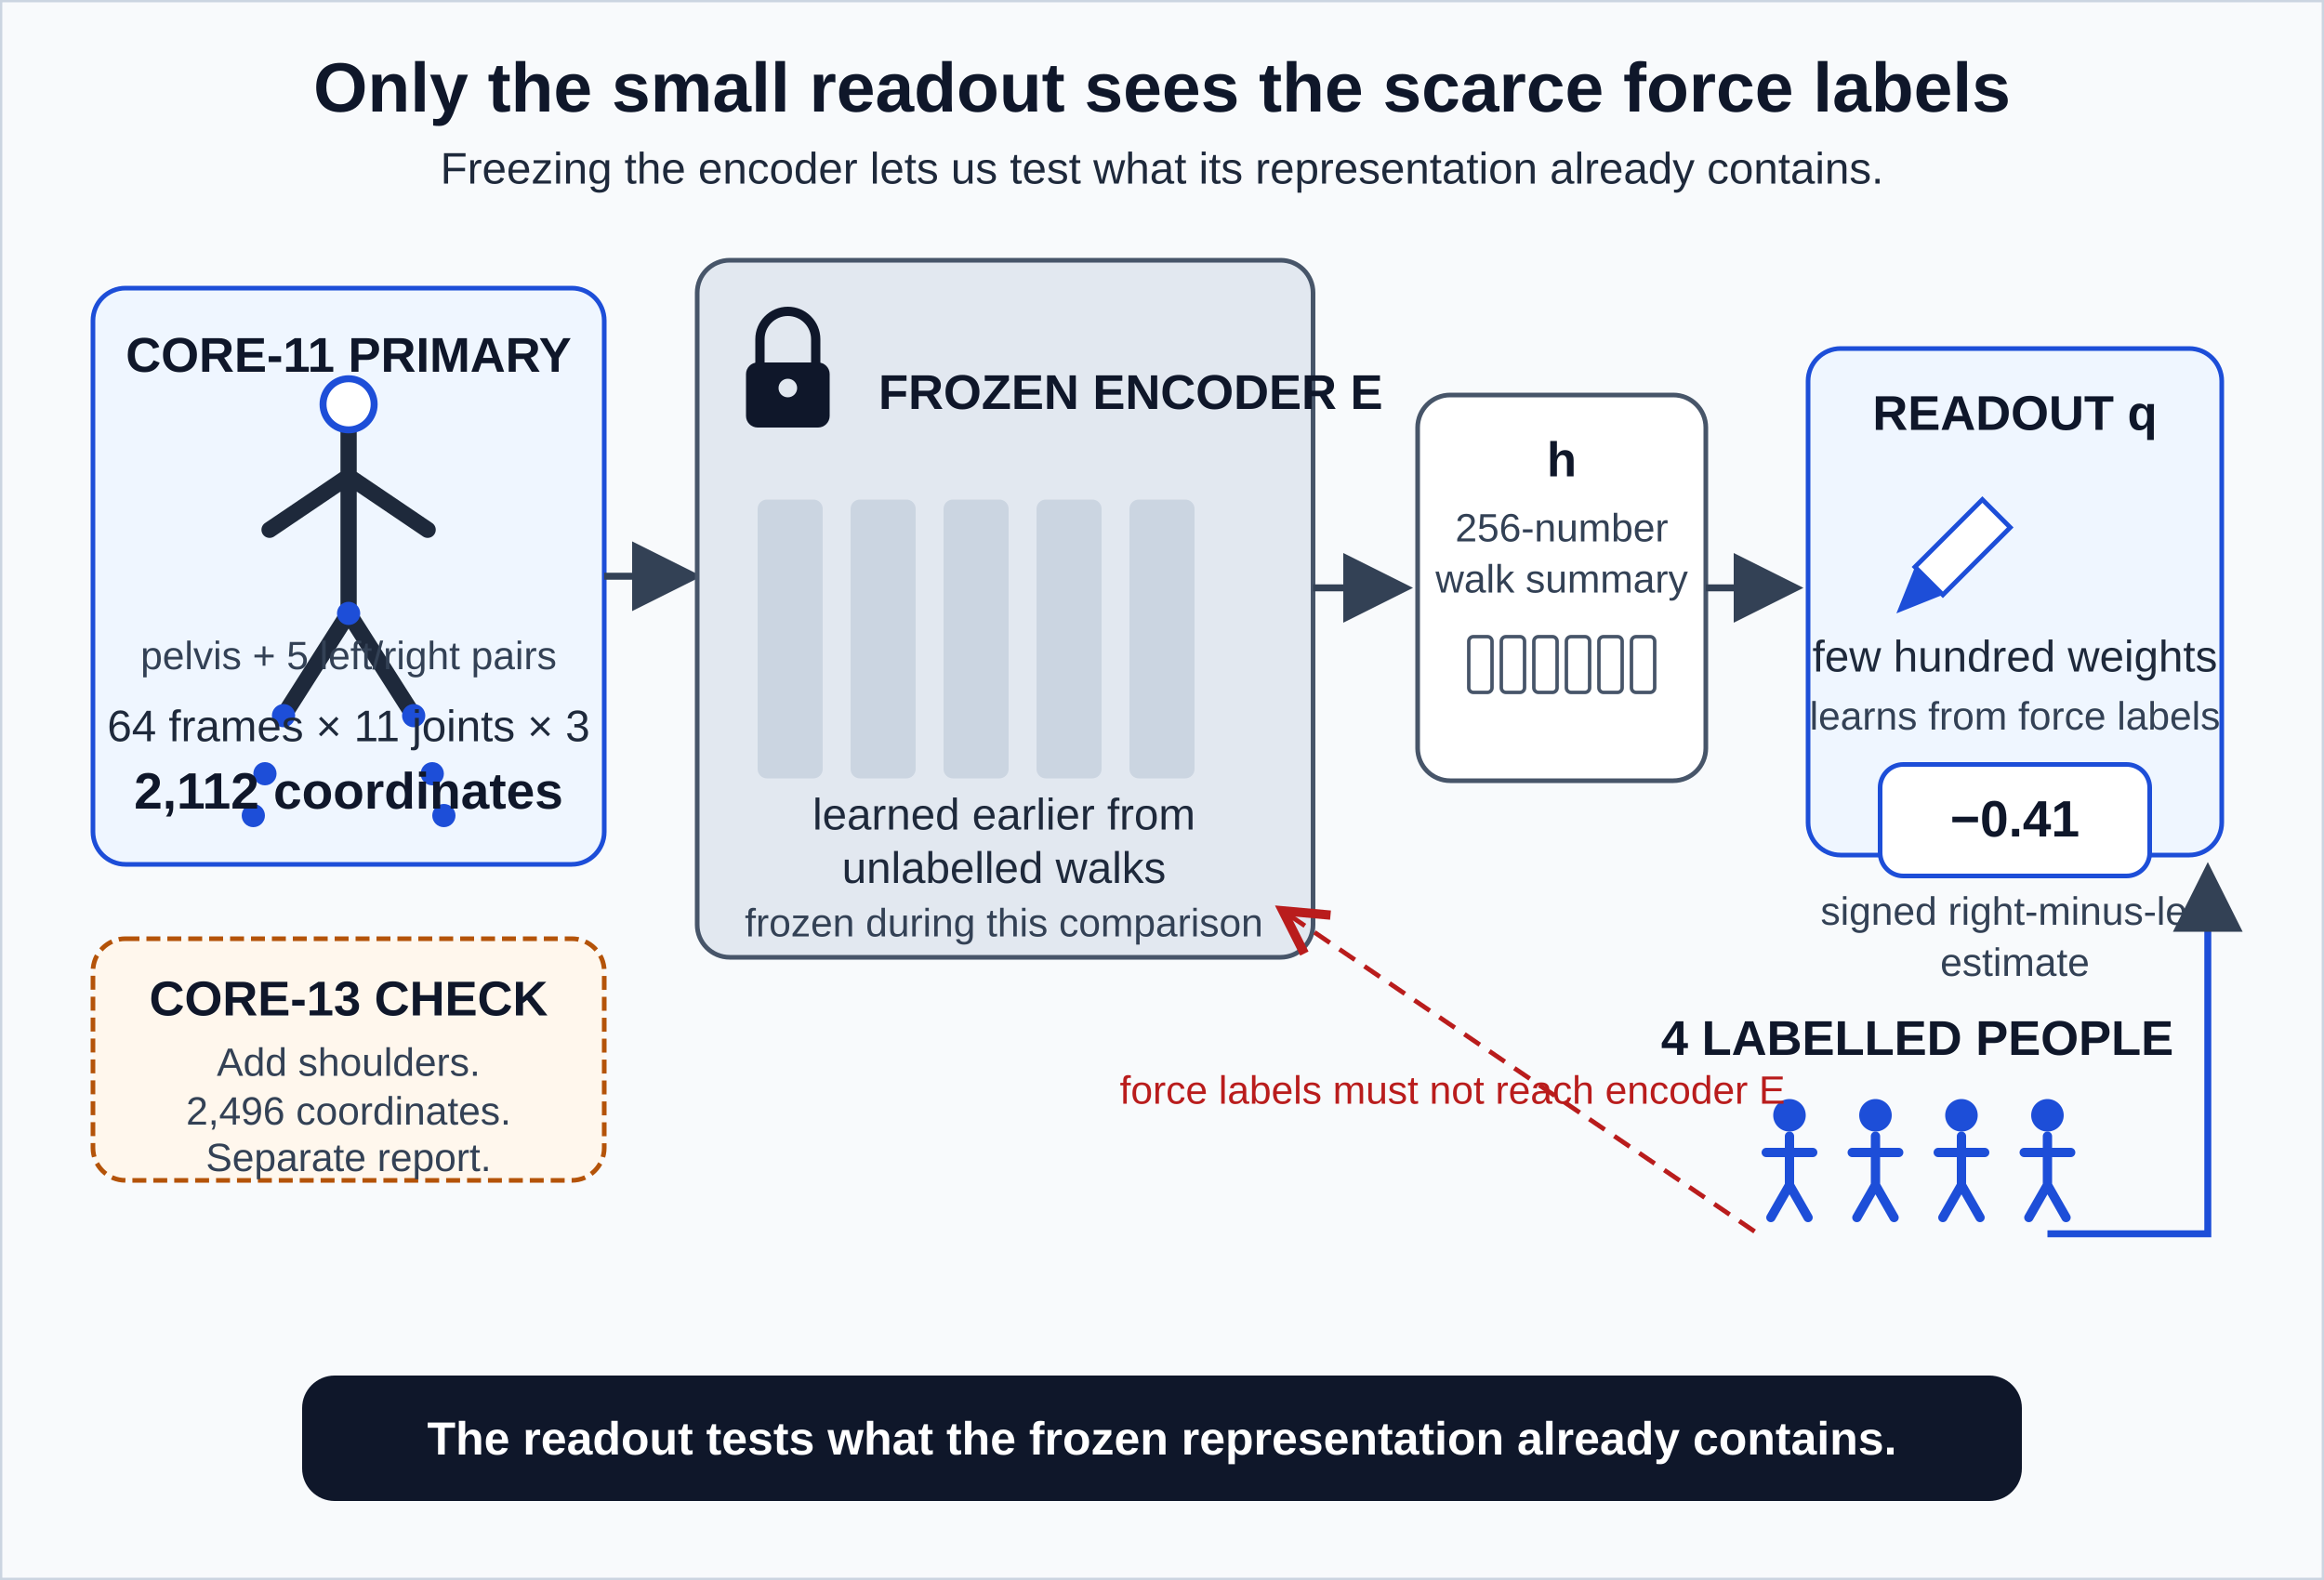
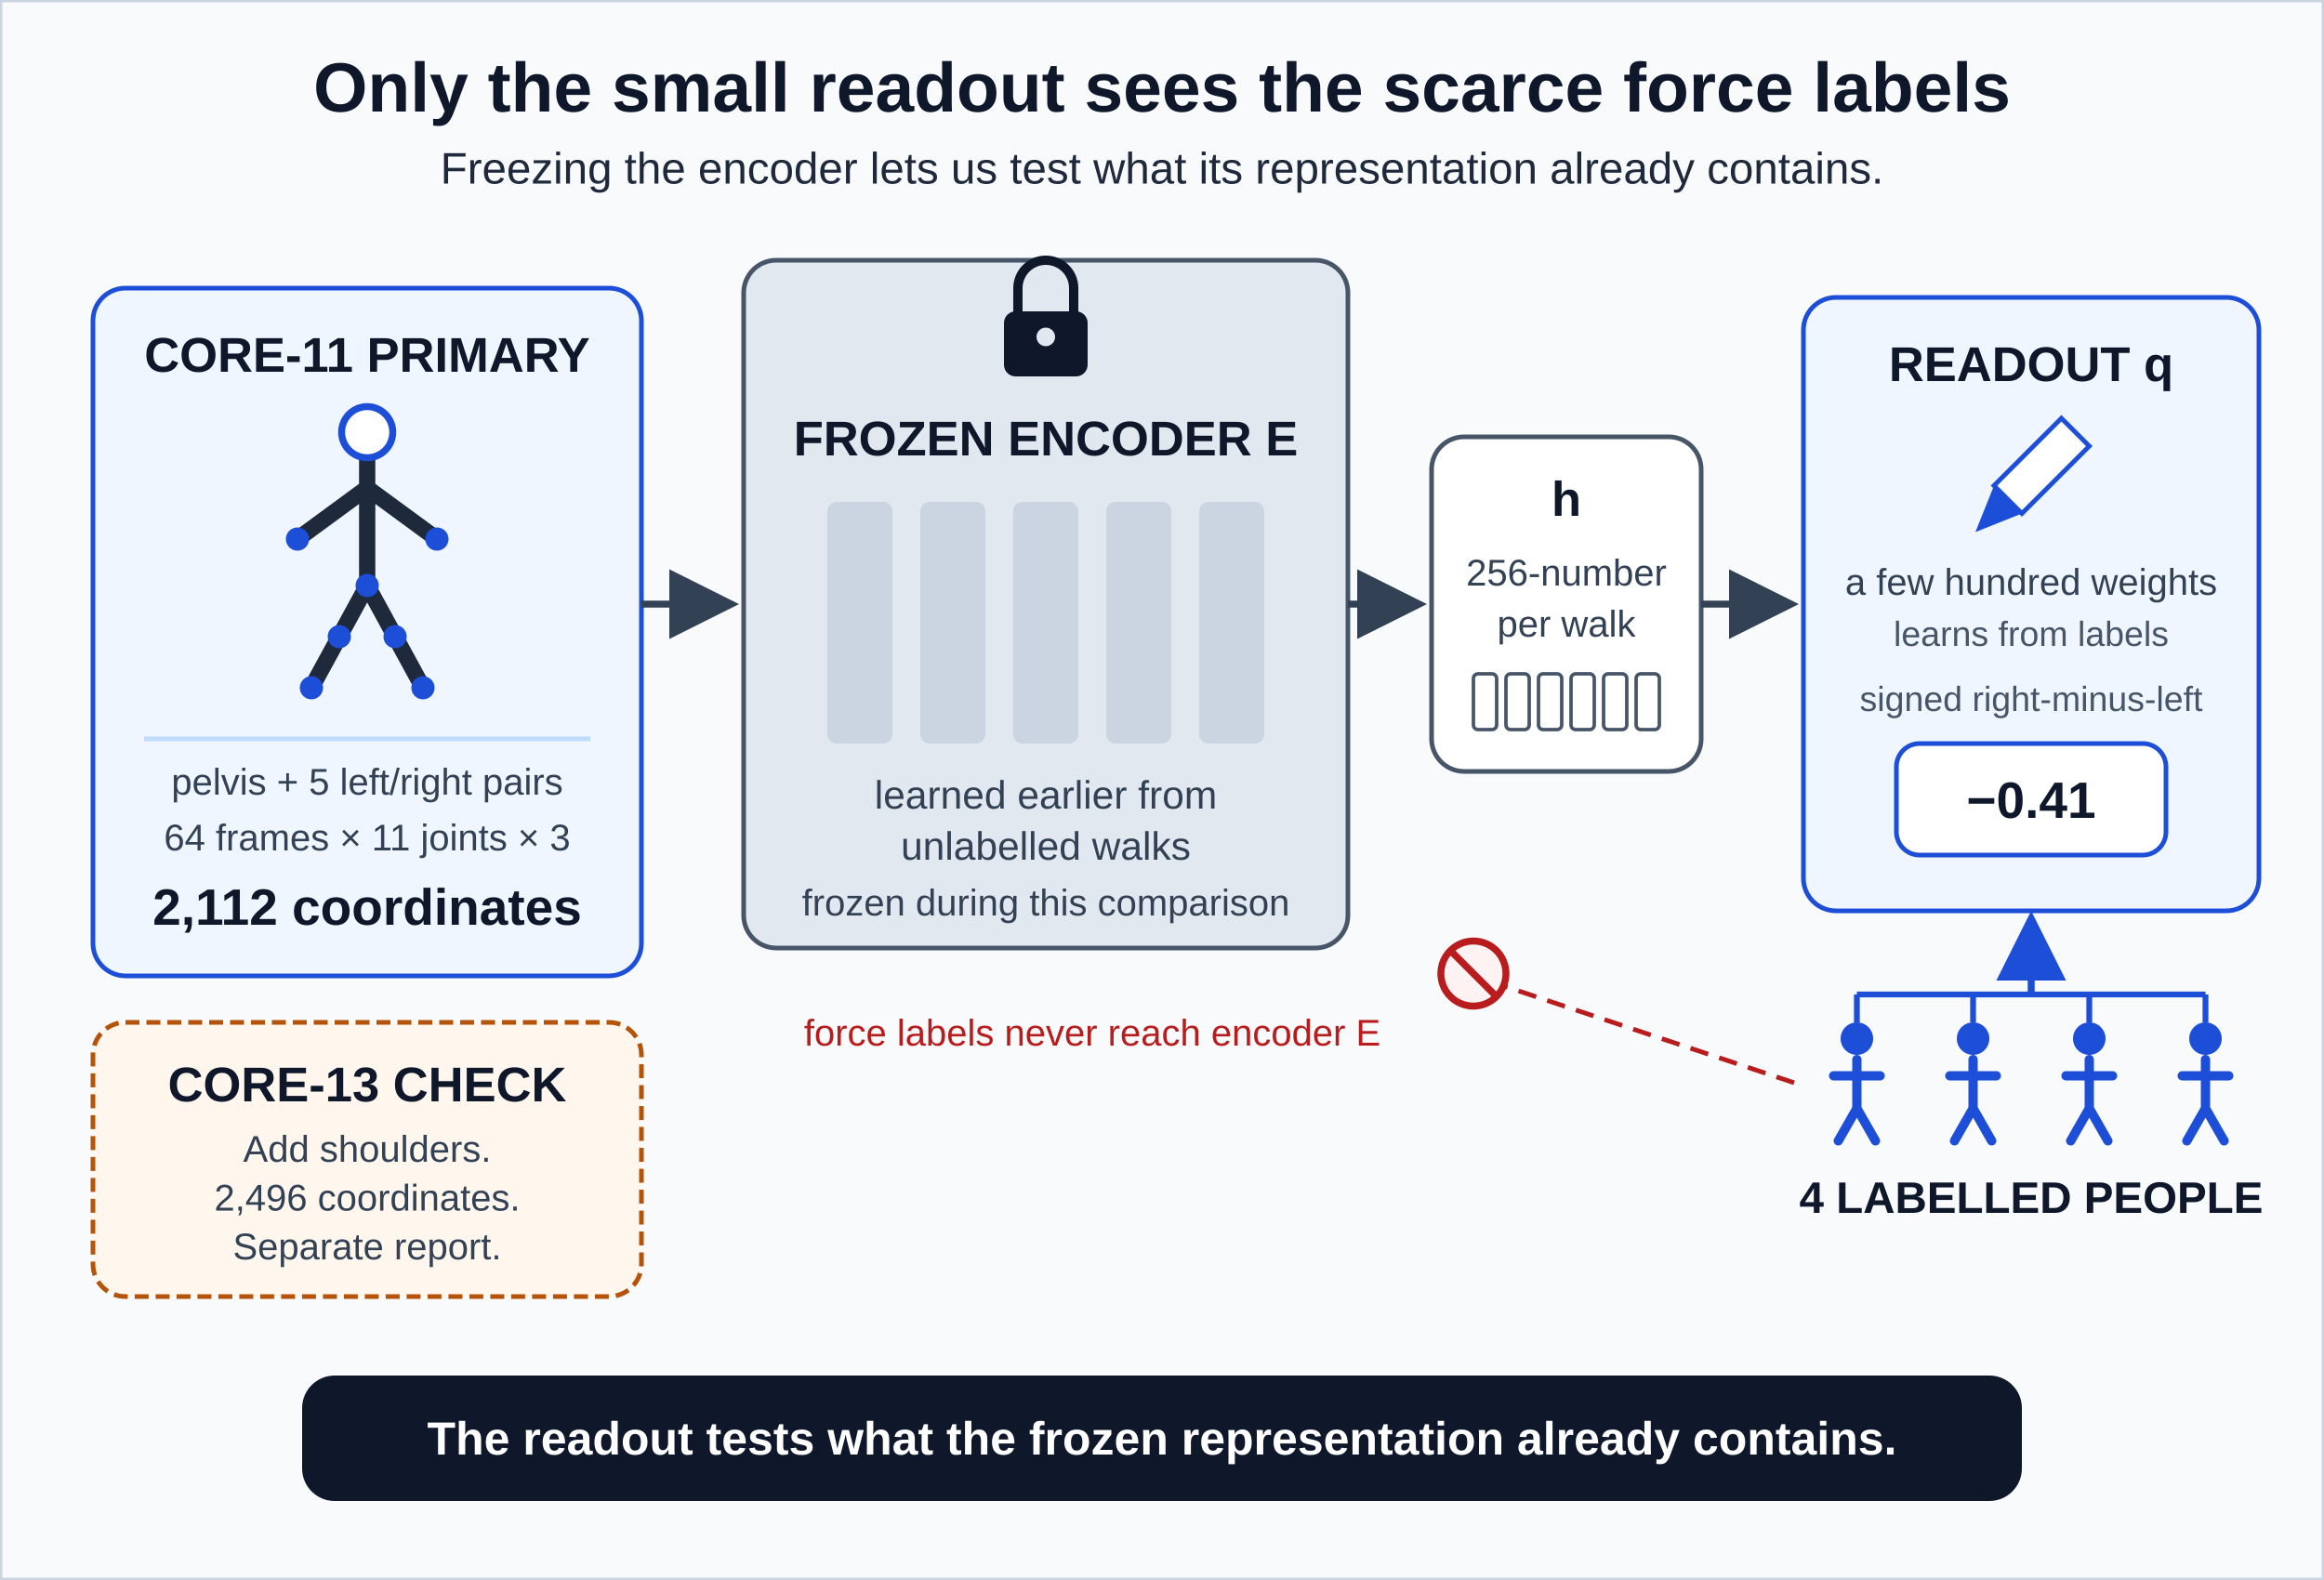
<svg xmlns="http://www.w3.org/2000/svg" width="1000" height="680" viewBox="0 0 1000 680" role="img" aria-labelledby="title desc">
  <defs>
    <marker id="arrow" markerWidth="10" markerHeight="10" refX="8" refY="5" orient="auto">
      <path d="M0 0 L10 5 L0 10 Z" fill="#334155" />
    </marker>
-     <marker id="open-arrow" markerWidth="12" markerHeight="12" refX="10" refY="6" orient="auto">
-       <path d="M1 1 L10 6 L1 11" fill="none" stroke="#b91c1c" stroke-width="2" />
+     <marker id="blue-arrow" markerWidth="10" markerHeight="10" refX="8" refY="5" orient="auto">
+       <path d="M0 0 L10 5 L0 10 Z" fill="#1d4ed8" />
    </marker>
    <style>
      .title { font: 700 30px Arial, sans-serif; fill: #0f172a; }
      .heading { font: 700 21px Arial, sans-serif; fill: #0f172a; }
+       .sub { font: 700 19px Arial, sans-serif; fill: #0f172a; }
      .body { font: 19px Arial, sans-serif; fill: #1e293b; }
      .small { font: 17px Arial, sans-serif; fill: #334155; }
+       .mini { font: 16px Arial, sans-serif; fill: #334155; }
+       .tiny { font: 15px Arial, sans-serif; fill: #475569; }
      .number { font: 700 22px Arial, sans-serif; fill: #0f172a; }
      .bar { font: 700 20px Arial, sans-serif; fill: #ffffff; }
-       .red { font: 17px Arial, sans-serif; fill: #b91c1c; }
+       .red { font: 16px Arial, sans-serif; fill: #b91c1c; }
    </style>
  </defs>
  <rect width="1000" height="680" fill="#f8fafc" />
  <rect x="0.5" y="0.5" width="999" height="679" fill="none" stroke="#cbd5e1" />
  <text x="500" y="48" text-anchor="middle" class="title">Only the small readout sees the scarce force labels</text>
  <text x="500" y="79" text-anchor="middle" class="body">Freezing the encoder lets us test what its representation already contains.</text>
-   <rect x="40" y="124" width="220" height="248" rx="14" fill="#eff6ff" stroke="#1d4ed8" stroke-width="2" />
-   <text x="150" y="160" text-anchor="middle" class="heading">CORE-11 PRIMARY</text>
-   <path d="M150 185 V264 M150 205 L116 228 M150 205 L184 228 M150 264 L122 308 M150 264 L178 308" fill="none" stroke="#1e293b" stroke-width="7" stroke-linecap="round" />
-   <circle cx="150" cy="174" r="11" fill="#ffffff" stroke="#1d4ed8" stroke-width="3" />
+   <rect x="40" y="124" width="236" height="296" rx="14" fill="#eff6ff" stroke="#1d4ed8" stroke-width="2" />
+   <text x="158" y="160" text-anchor="middle" class="heading">CORE-11 PRIMARY</text>
+   <path d="M158 196 V252 M158 210 L128 232 M158 210 L188 232 M158 252 L134 296 M158 252 L182 296" fill="none" stroke="#1e293b" stroke-width="7" stroke-linecap="round" />
+   <circle cx="158" cy="186" r="11" fill="#ffffff" stroke="#1d4ed8" stroke-width="3" />
  <g fill="#1d4ed8">
-     <circle cx="150" cy="264" r="5" />
-     <circle cx="122" cy="308" r="5" />
-     <circle cx="178" cy="308" r="5" />
-     <circle cx="114" cy="333" r="5" />
-     <circle cx="186" cy="333" r="5" />
-     <circle cx="109" cy="351" r="5" />
-     <circle cx="191" cy="351" r="5" />
+     <circle cx="158" cy="252" r="5" />
+     <circle cx="146" cy="274" r="5" />
+     <circle cx="170" cy="274" r="5" />
+     <circle cx="134" cy="296" r="5" />
+     <circle cx="182" cy="296" r="5" />
+     <circle cx="128" cy="232" r="5" />
+     <circle cx="188" cy="232" r="5" />
  </g>
-   <text x="150" y="288" text-anchor="middle" class="small">pelvis + 5 left/right pairs</text>
-   <text x="150" y="319" text-anchor="middle" class="body">64 frames × 11 joints × 3</text>
-   <text x="150" y="348" text-anchor="middle" class="number">2,112 coordinates</text>
-   <path d="M260 248 H296" fill="none" stroke="#334155" stroke-width="3" marker-end="url(#arrow)" />
-   <rect x="40" y="404" width="220" height="104" rx="14" fill="#fff7ed" stroke="#b45309" stroke-width="2" stroke-dasharray="6 3" />
-   <text x="150" y="437" text-anchor="middle" class="heading">CORE-13 CHECK</text>
-   <text x="150" y="463" text-anchor="middle" class="small">Add shoulders.</text>
-   <text x="150" y="484" text-anchor="middle" class="small">2,496 coordinates.</text>
-   <text x="150" y="504" text-anchor="middle" class="small">Separate report.</text>
-   <rect x="300" y="112" width="265" height="300" rx="14" fill="#e2e8f0" stroke="#475569" stroke-width="2" />
-   <path d="M327 157 V146 a12 12 0 0 1 24 0 V157" fill="none" stroke="#0f172a" stroke-width="4" />
-   <rect x="321" y="156" width="36" height="28" rx="5" fill="#0f172a" />
-   <circle cx="339" cy="167" r="4" fill="#e2e8f0" />
-   <text x="378" y="176" class="heading">FROZEN ENCODER E</text>
+   <line x1="62" y1="318" x2="254" y2="318" stroke="#bfdbfe" stroke-width="2" />
+   <text x="158" y="342" text-anchor="middle" class="mini">pelvis + 5 left/right pairs</text>
+   <text x="158" y="366" text-anchor="middle" class="mini">64 frames × 11 joints × 3</text>
+   <text x="158" y="398" text-anchor="middle" class="number">2,112 coordinates</text>
+   <path d="M276 260 H312" fill="none" stroke="#334155" stroke-width="3" marker-end="url(#arrow)" />
+   <rect x="40" y="440" width="236" height="118" rx="14" fill="#fff7ed" stroke="#b45309" stroke-width="2" stroke-dasharray="6 3" />
+   <text x="158" y="474" text-anchor="middle" class="heading">CORE-13 CHECK</text>
+   <text x="158" y="500" text-anchor="middle" class="mini">Add shoulders.</text>
+   <text x="158" y="521" text-anchor="middle" class="mini">2,496 coordinates.</text>
+   <text x="158" y="542" text-anchor="middle" class="mini">Separate report.</text>
+   <rect x="320" y="112" width="260" height="296" rx="14" fill="#e2e8f0" stroke="#475569" stroke-width="2" />
+   <path d="M438 135 V124 a12 12 0 0 1 24 0 V135" fill="none" stroke="#0f172a" stroke-width="4" />
+   <rect x="432" y="134" width="36" height="28" rx="5" fill="#0f172a" />
+   <circle cx="450" cy="145" r="4" fill="#e2e8f0" />
+   <text x="450" y="196" text-anchor="middle" class="heading">FROZEN ENCODER E</text>
  <g fill="#cbd5e1">
-     <rect x="326" y="215" width="28" height="120" rx="4" />
-     <rect x="366" y="215" width="28" height="120" rx="4" />
-     <rect x="406" y="215" width="28" height="120" rx="4" />
-     <rect x="446" y="215" width="28" height="120" rx="4" />
-     <rect x="486" y="215" width="28" height="120" rx="4" />
+     <rect x="356" y="216" width="28" height="104" rx="4" />
+     <rect x="396" y="216" width="28" height="104" rx="4" />
+     <rect x="436" y="216" width="28" height="104" rx="4" />
+     <rect x="476" y="216" width="28" height="104" rx="4" />
+     <rect x="516" y="216" width="28" height="104" rx="4" />
  </g>
-   <text x="432" y="357" text-anchor="middle" class="body">learned earlier from</text>
-   <text x="432" y="380" text-anchor="middle" class="body">unlabelled walks</text>
-   <text x="432" y="403" text-anchor="middle" class="small">frozen during this comparison</text>
-   <path d="M565 253 H602" fill="none" stroke="#334155" stroke-width="3" marker-end="url(#arrow)" />
-   <rect x="610" y="170" width="124" height="166" rx="14" fill="#ffffff" stroke="#475569" stroke-width="2" />
-   <text x="672" y="205" text-anchor="middle" class="heading">h</text>
-   <text x="672" y="233" text-anchor="middle" class="small">256-number</text>
-   <text x="672" y="255" text-anchor="middle" class="small">walk summary</text>
+   <text x="450" y="348" text-anchor="middle" class="small">learned earlier from</text>
+   <text x="450" y="370" text-anchor="middle" class="small">unlabelled walks</text>
+   <text x="450" y="394" text-anchor="middle" class="mini">frozen during this comparison</text>
+   <path d="M580 260 H608" fill="none" stroke="#334155" stroke-width="3" marker-end="url(#arrow)" />
+   <rect x="616" y="188" width="116" height="144" rx="14" fill="#ffffff" stroke="#475569" stroke-width="2" />
+   <text x="674" y="222" text-anchor="middle" class="heading">h</text>
+   <text x="674" y="252" text-anchor="middle" class="mini">256-number</text>
+   <text x="674" y="274" text-anchor="middle" class="mini">per walk</text>
  <g fill="#ffffff" stroke="#475569" stroke-width="1.5">
-     <rect x="632" y="274" width="10" height="24" rx="2" />
-     <rect x="646" y="274" width="10" height="24" rx="2" />
-     <rect x="660" y="274" width="10" height="24" rx="2" />
-     <rect x="674" y="274" width="10" height="24" rx="2" />
-     <rect x="688" y="274" width="10" height="24" rx="2" />
-     <rect x="702" y="274" width="10" height="24" rx="2" />
+     <rect x="634" y="290" width="10" height="24" rx="2" />
+     <rect x="648" y="290" width="10" height="24" rx="2" />
+     <rect x="662" y="290" width="10" height="24" rx="2" />
+     <rect x="676" y="290" width="10" height="24" rx="2" />
+     <rect x="690" y="290" width="10" height="24" rx="2" />
+     <rect x="704" y="290" width="10" height="24" rx="2" />
  </g>
-   <path d="M734 253 H770" fill="none" stroke="#334155" stroke-width="3" marker-end="url(#arrow)" />
-   <rect x="778" y="150" width="178" height="218" rx="14" fill="#eff6ff" stroke="#1d4ed8" stroke-width="2" />
-   <text x="867" y="185" text-anchor="middle" class="heading">READOUT q</text>
-   <path d="M824 244 L853 215 L865 227 L836 256 Z" fill="#ffffff" stroke="#1d4ed8" stroke-width="2" />
-   <path d="M824 244 L836 256 L816 264 Z" fill="#1d4ed8" />
-   <text x="867" y="289" text-anchor="middle" class="body">few hundred weights</text>
-   <text x="867" y="314" text-anchor="middle" class="small">learns from force labels</text>
-   <rect x="809" y="329" width="116" height="48" rx="10" fill="#ffffff" stroke="#1d4ed8" stroke-width="2" />
-   <text x="867" y="360" text-anchor="middle" class="number">−0.41</text>
-   <text x="867" y="398" text-anchor="middle" class="small">signed right-minus-left</text>
-   <text x="867" y="420" text-anchor="middle" class="small">estimate</text>
-   <text x="825" y="454" text-anchor="middle" class="heading">4 LABELLED PEOPLE</text>
+   <path d="M732 260 H768" fill="none" stroke="#334155" stroke-width="3" marker-end="url(#arrow)" />
+   <rect x="776" y="128" width="196" height="264" rx="14" fill="#eff6ff" stroke="#1d4ed8" stroke-width="2" />
+   <text x="874" y="164" text-anchor="middle" class="heading">READOUT q</text>
+   <path d="M858 209 L887 180 L899 192 L870 221 Z" fill="#ffffff" stroke="#1d4ed8" stroke-width="2" />
+   <path d="M858 209 L870 221 L850 229 Z" fill="#1d4ed8" />
+   <text x="874" y="256" text-anchor="middle" class="mini">a few hundred weights</text>
+   <text x="874" y="278" text-anchor="middle" class="tiny">learns from labels</text>
+   <text x="874" y="306" text-anchor="middle" class="tiny">signed right-minus-left</text>
+   <rect x="816" y="320" width="116" height="48" rx="10" fill="#ffffff" stroke="#1d4ed8" stroke-width="2" />
+   <text x="874" y="352" text-anchor="middle" class="number">−0.41</text>
  <g stroke="#1d4ed8" stroke-width="4" fill="none" stroke-linecap="round">
-     <circle cx="770" cy="480" r="7" fill="#1d4ed8" stroke="none" />
-     <path d="M770 489 V510 M760 496 H780 M770 510 L762 524 M770 510 L778 524" />
-     <circle cx="807" cy="480" r="7" fill="#1d4ed8" stroke="none" />
-     <path d="M807 489 V510 M797 496 H817 M807 510 L799 524 M807 510 L815 524" />
-     <circle cx="844" cy="480" r="7" fill="#1d4ed8" stroke="none" />
-     <path d="M844 489 V510 M834 496 H854 M844 510 L836 524 M844 510 L852 524" />
-     <circle cx="881" cy="480" r="7" fill="#1d4ed8" stroke="none" />
-     <path d="M881 489 V510 M871 496 H891 M881 510 L873 524 M881 510 L889 524" />
+     <circle cx="799" cy="447" r="7" fill="#1d4ed8" stroke="none" />
+     <path d="M799 456 V477 M789 463 H809 M799 477 L791 491 M799 477 L807 491" />
+     <circle cx="849" cy="447" r="7" fill="#1d4ed8" stroke="none" />
+     <path d="M849 456 V477 M839 463 H859 M849 477 L841 491 M849 477 L857 491" />
+     <circle cx="899" cy="447" r="7" fill="#1d4ed8" stroke="none" />
+     <path d="M899 456 V477 M889 463 H909 M899 477 L891 491 M899 477 L907 491" />
+     <circle cx="949" cy="447" r="7" fill="#1d4ed8" stroke="none" />
+     <path d="M949 456 V477 M939 463 H959 M949 477 L941 491 M949 477 L957 491" />
  </g>
-   <path d="M881 531 H950 V377" fill="none" stroke="#1d4ed8" stroke-width="3" marker-end="url(#arrow)" />
-   <path d="M755 530 L552 392" fill="none" stroke="#b91c1c" stroke-width="2" stroke-dasharray="8 5" marker-end="url(#open-arrow)" />
-   <text x="625" y="475" text-anchor="middle" class="red">force labels must not reach encoder E</text>
+   <path d="M799 440 V428 M849 440 V428 M899 440 V428 M949 440 V428 M799 428 H949" fill="none" stroke="#1d4ed8" stroke-width="2.5" />
+   <path d="M874 428 V398" fill="none" stroke="#1d4ed8" stroke-width="3" marker-end="url(#blue-arrow)" />
+   <text x="874" y="522" text-anchor="middle" class="sub">4 LABELLED PEOPLE</text>
+   <path d="M772 466 L646 424" fill="none" stroke="#b91c1c" stroke-width="2" stroke-dasharray="8 5" />
+   <circle cx="634" cy="419" r="14" fill="#fef2f2" stroke="#b91c1c" stroke-width="3" />
+   <path d="M625 410 L643 428" stroke="#b91c1c" stroke-width="3" />
+   <text x="470" y="450" text-anchor="middle" class="red">force labels never reach encoder E</text>
  <rect x="130" y="592" width="740" height="54" rx="14" fill="#0f172a" />
  <text x="500" y="626" text-anchor="middle" class="bar">The readout tests what the frozen representation already contains.</text>
</svg>
